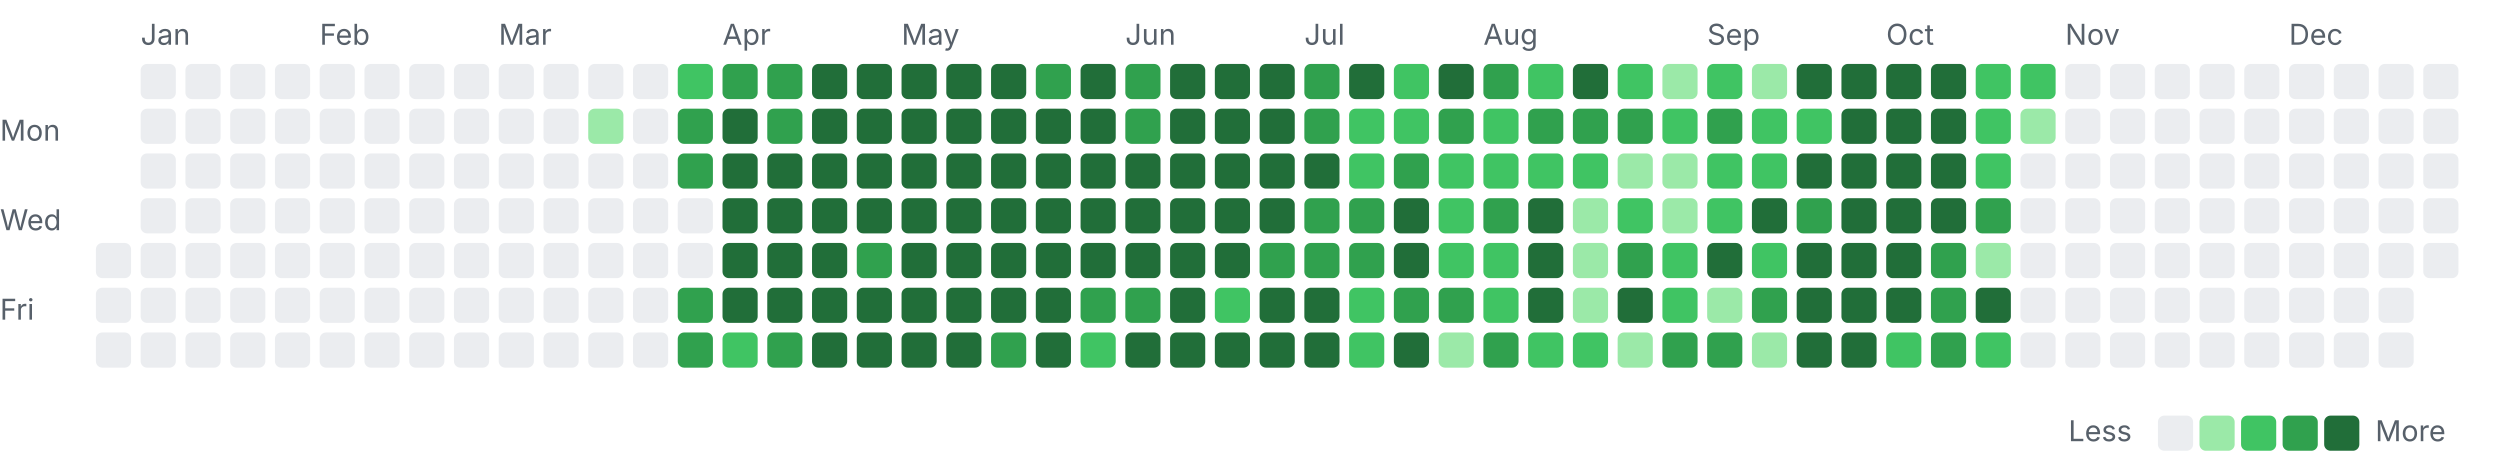
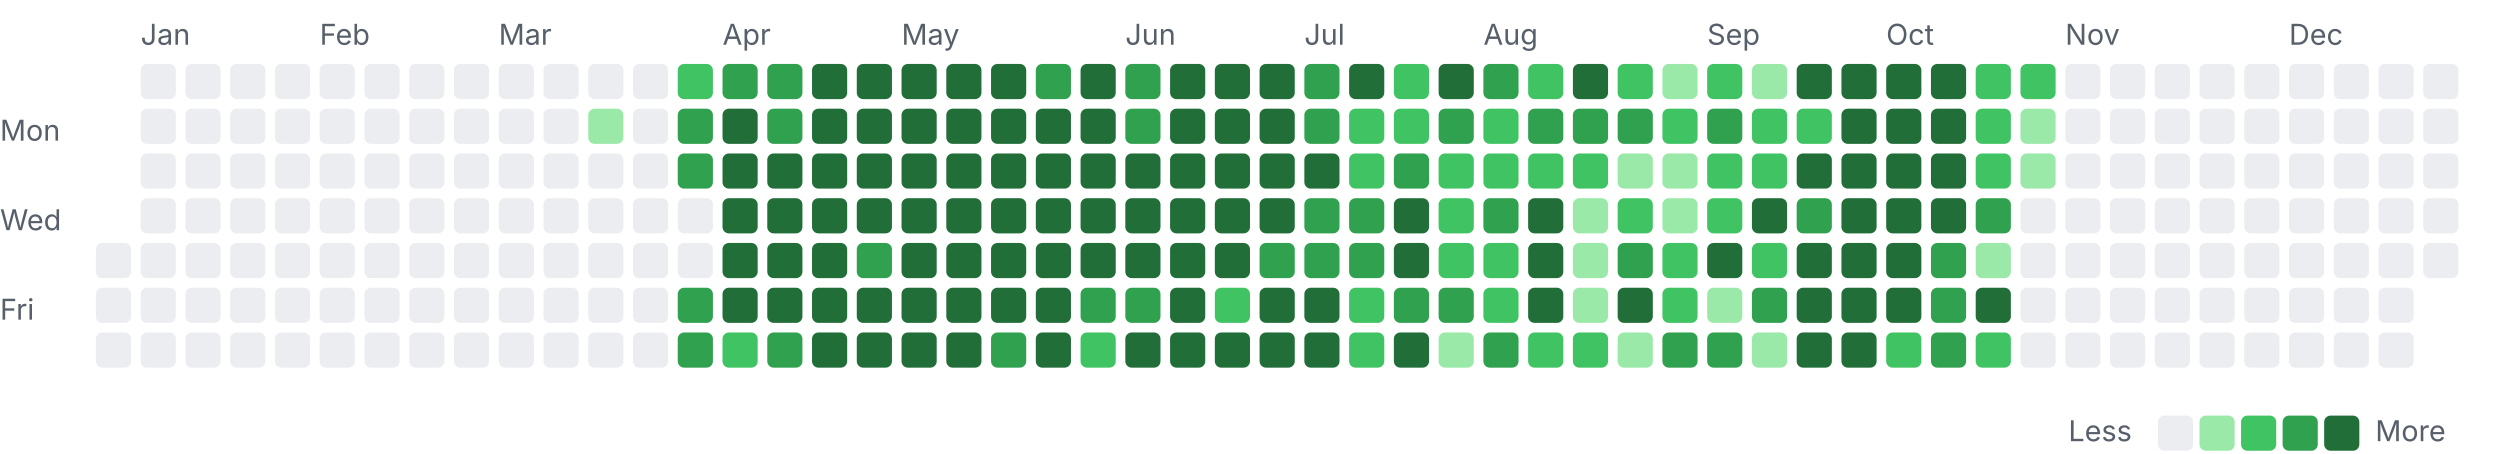
<svg xmlns="http://www.w3.org/2000/svg" width="782" height="142" viewBox="0 0 782 142">
  <style>.l0{fill:#ebedf0}.l1{fill:#9be9a8}.l2{fill:#40c463}.l3{fill:#30a14e}.l4{fill:#216e39} .lbl{fill:#57606a;font:9px -apple-system,Segoe UI,sans-serif}@media(prefers-color-scheme:dark){.l0{fill:#161b22}.l1{fill:#0e4429}.l2{fill:#006d32}.l3{fill:#26a641}.l4{fill:#39d353} .lbl{fill:#8b949e}}</style>
  <text class="lbl" x="44" y="14">Jan</text>
  <text class="lbl" x="100" y="14">Feb</text>
  <text class="lbl" x="156" y="14">Mar</text>
  <text class="lbl" x="226" y="14">Apr</text>
  <text class="lbl" x="282" y="14">May</text>
  <text class="lbl" x="352" y="14">Jun</text>
  <text class="lbl" x="408" y="14">Jul</text>
  <text class="lbl" x="464" y="14">Aug</text>
  <text class="lbl" x="534" y="14">Sep</text>
  <text class="lbl" x="590" y="14">Oct</text>
  <text class="lbl" x="646" y="14">Nov</text>
  <text class="lbl" x="716" y="14">Dec</text>
  <text class="lbl" x="0" y="44">Mon</text>
  <text class="lbl" x="0" y="72">Wed</text>
  <text class="lbl" x="0" y="100">Fri</text>
  <rect class="l0" x="30" y="76" width="11" height="11" rx="2" />
  <rect class="l0" x="30" y="90" width="11" height="11" rx="2" />
  <rect class="l0" x="30" y="104" width="11" height="11" rx="2" />
  <rect class="l0" x="44" y="20" width="11" height="11" rx="2" />
  <rect class="l0" x="44" y="34" width="11" height="11" rx="2" />
  <rect class="l0" x="44" y="48" width="11" height="11" rx="2" />
  <rect class="l0" x="44" y="62" width="11" height="11" rx="2" />
  <rect class="l0" x="44" y="76" width="11" height="11" rx="2" />
  <rect class="l0" x="44" y="90" width="11" height="11" rx="2" />
  <rect class="l0" x="44" y="104" width="11" height="11" rx="2" />
  <rect class="l0" x="58" y="20" width="11" height="11" rx="2" />
  <rect class="l0" x="58" y="34" width="11" height="11" rx="2" />
  <rect class="l0" x="58" y="48" width="11" height="11" rx="2" />
  <rect class="l0" x="58" y="62" width="11" height="11" rx="2" />
  <rect class="l0" x="58" y="76" width="11" height="11" rx="2" />
  <rect class="l0" x="58" y="90" width="11" height="11" rx="2" />
  <rect class="l0" x="58" y="104" width="11" height="11" rx="2" />
  <rect class="l0" x="72" y="20" width="11" height="11" rx="2" />
  <rect class="l0" x="72" y="34" width="11" height="11" rx="2" />
  <rect class="l0" x="72" y="48" width="11" height="11" rx="2" />
  <rect class="l0" x="72" y="62" width="11" height="11" rx="2" />
  <rect class="l0" x="72" y="76" width="11" height="11" rx="2" />
  <rect class="l0" x="72" y="90" width="11" height="11" rx="2" />
  <rect class="l0" x="72" y="104" width="11" height="11" rx="2" />
  <rect class="l0" x="86" y="20" width="11" height="11" rx="2" />
  <rect class="l0" x="86" y="34" width="11" height="11" rx="2" />
  <rect class="l0" x="86" y="48" width="11" height="11" rx="2" />
  <rect class="l0" x="86" y="62" width="11" height="11" rx="2" />
  <rect class="l0" x="86" y="76" width="11" height="11" rx="2" />
  <rect class="l0" x="86" y="90" width="11" height="11" rx="2" />
  <rect class="l0" x="86" y="104" width="11" height="11" rx="2" />
  <rect class="l0" x="100" y="20" width="11" height="11" rx="2" />
  <rect class="l0" x="100" y="34" width="11" height="11" rx="2" />
  <rect class="l0" x="100" y="48" width="11" height="11" rx="2" />
  <rect class="l0" x="100" y="62" width="11" height="11" rx="2" />
  <rect class="l0" x="100" y="76" width="11" height="11" rx="2" />
  <rect class="l0" x="100" y="90" width="11" height="11" rx="2" />
  <rect class="l0" x="100" y="104" width="11" height="11" rx="2" />
  <rect class="l0" x="114" y="20" width="11" height="11" rx="2" />
  <rect class="l0" x="114" y="34" width="11" height="11" rx="2" />
  <rect class="l0" x="114" y="48" width="11" height="11" rx="2" />
  <rect class="l0" x="114" y="62" width="11" height="11" rx="2" />
  <rect class="l0" x="114" y="76" width="11" height="11" rx="2" />
  <rect class="l0" x="114" y="90" width="11" height="11" rx="2" />
  <rect class="l0" x="114" y="104" width="11" height="11" rx="2" />
  <rect class="l0" x="128" y="20" width="11" height="11" rx="2" />
  <rect class="l0" x="128" y="34" width="11" height="11" rx="2" />
  <rect class="l0" x="128" y="48" width="11" height="11" rx="2" />
  <rect class="l0" x="128" y="62" width="11" height="11" rx="2" />
  <rect class="l0" x="128" y="76" width="11" height="11" rx="2" />
  <rect class="l0" x="128" y="90" width="11" height="11" rx="2" />
  <rect class="l0" x="128" y="104" width="11" height="11" rx="2" />
  <rect class="l0" x="142" y="20" width="11" height="11" rx="2" />
  <rect class="l0" x="142" y="34" width="11" height="11" rx="2" />
  <rect class="l0" x="142" y="48" width="11" height="11" rx="2" />
  <rect class="l0" x="142" y="62" width="11" height="11" rx="2" />
  <rect class="l0" x="142" y="76" width="11" height="11" rx="2" />
  <rect class="l0" x="142" y="90" width="11" height="11" rx="2" />
  <rect class="l0" x="142" y="104" width="11" height="11" rx="2" />
  <rect class="l0" x="156" y="20" width="11" height="11" rx="2" />
  <rect class="l0" x="156" y="34" width="11" height="11" rx="2" />
  <rect class="l0" x="156" y="48" width="11" height="11" rx="2" />
  <rect class="l0" x="156" y="62" width="11" height="11" rx="2" />
  <rect class="l0" x="156" y="76" width="11" height="11" rx="2" />
  <rect class="l0" x="156" y="90" width="11" height="11" rx="2" />
  <rect class="l0" x="156" y="104" width="11" height="11" rx="2" />
  <rect class="l0" x="170" y="20" width="11" height="11" rx="2" />
  <rect class="l0" x="170" y="34" width="11" height="11" rx="2" />
  <rect class="l0" x="170" y="48" width="11" height="11" rx="2" />
  <rect class="l0" x="170" y="62" width="11" height="11" rx="2" />
  <rect class="l0" x="170" y="76" width="11" height="11" rx="2" />
  <rect class="l0" x="170" y="90" width="11" height="11" rx="2" />
  <rect class="l0" x="170" y="104" width="11" height="11" rx="2" />
  <rect class="l0" x="184" y="20" width="11" height="11" rx="2" />
  <rect class="l1" x="184" y="34" width="11" height="11" rx="2" />
  <rect class="l0" x="184" y="48" width="11" height="11" rx="2" />
  <rect class="l0" x="184" y="62" width="11" height="11" rx="2" />
  <rect class="l0" x="184" y="76" width="11" height="11" rx="2" />
  <rect class="l0" x="184" y="90" width="11" height="11" rx="2" />
  <rect class="l0" x="184" y="104" width="11" height="11" rx="2" />
  <rect class="l0" x="198" y="20" width="11" height="11" rx="2" />
  <rect class="l0" x="198" y="34" width="11" height="11" rx="2" />
  <rect class="l0" x="198" y="48" width="11" height="11" rx="2" />
  <rect class="l0" x="198" y="62" width="11" height="11" rx="2" />
  <rect class="l0" x="198" y="76" width="11" height="11" rx="2" />
  <rect class="l0" x="198" y="90" width="11" height="11" rx="2" />
  <rect class="l0" x="198" y="104" width="11" height="11" rx="2" />
  <rect class="l2" x="212" y="20" width="11" height="11" rx="2" />
  <rect class="l3" x="212" y="34" width="11" height="11" rx="2" />
  <rect class="l3" x="212" y="48" width="11" height="11" rx="2" />
  <rect class="l0" x="212" y="62" width="11" height="11" rx="2" />
  <rect class="l0" x="212" y="76" width="11" height="11" rx="2" />
  <rect class="l3" x="212" y="90" width="11" height="11" rx="2" />
  <rect class="l3" x="212" y="104" width="11" height="11" rx="2" />
  <rect class="l3" x="226" y="20" width="11" height="11" rx="2" />
  <rect class="l4" x="226" y="34" width="11" height="11" rx="2" />
  <rect class="l4" x="226" y="48" width="11" height="11" rx="2" />
  <rect class="l4" x="226" y="62" width="11" height="11" rx="2" />
  <rect class="l4" x="226" y="76" width="11" height="11" rx="2" />
  <rect class="l4" x="226" y="90" width="11" height="11" rx="2" />
  <rect class="l2" x="226" y="104" width="11" height="11" rx="2" />
  <rect class="l3" x="240" y="20" width="11" height="11" rx="2" />
  <rect class="l3" x="240" y="34" width="11" height="11" rx="2" />
  <rect class="l4" x="240" y="48" width="11" height="11" rx="2" />
  <rect class="l4" x="240" y="62" width="11" height="11" rx="2" />
  <rect class="l4" x="240" y="76" width="11" height="11" rx="2" />
  <rect class="l4" x="240" y="90" width="11" height="11" rx="2" />
  <rect class="l3" x="240" y="104" width="11" height="11" rx="2" />
  <rect class="l4" x="254" y="20" width="11" height="11" rx="2" />
  <rect class="l4" x="254" y="34" width="11" height="11" rx="2" />
  <rect class="l4" x="254" y="48" width="11" height="11" rx="2" />
  <rect class="l4" x="254" y="62" width="11" height="11" rx="2" />
  <rect class="l4" x="254" y="76" width="11" height="11" rx="2" />
  <rect class="l4" x="254" y="90" width="11" height="11" rx="2" />
  <rect class="l4" x="254" y="104" width="11" height="11" rx="2" />
  <rect class="l4" x="268" y="20" width="11" height="11" rx="2" />
  <rect class="l4" x="268" y="34" width="11" height="11" rx="2" />
  <rect class="l4" x="268" y="48" width="11" height="11" rx="2" />
  <rect class="l4" x="268" y="62" width="11" height="11" rx="2" />
  <rect class="l3" x="268" y="76" width="11" height="11" rx="2" />
  <rect class="l4" x="268" y="90" width="11" height="11" rx="2" />
  <rect class="l4" x="268" y="104" width="11" height="11" rx="2" />
  <rect class="l4" x="282" y="20" width="11" height="11" rx="2" />
  <rect class="l4" x="282" y="34" width="11" height="11" rx="2" />
  <rect class="l4" x="282" y="48" width="11" height="11" rx="2" />
  <rect class="l4" x="282" y="62" width="11" height="11" rx="2" />
  <rect class="l4" x="282" y="76" width="11" height="11" rx="2" />
  <rect class="l4" x="282" y="90" width="11" height="11" rx="2" />
  <rect class="l4" x="282" y="104" width="11" height="11" rx="2" />
  <rect class="l4" x="296" y="20" width="11" height="11" rx="2" />
  <rect class="l4" x="296" y="34" width="11" height="11" rx="2" />
  <rect class="l4" x="296" y="48" width="11" height="11" rx="2" />
  <rect class="l4" x="296" y="62" width="11" height="11" rx="2" />
  <rect class="l4" x="296" y="76" width="11" height="11" rx="2" />
  <rect class="l4" x="296" y="90" width="11" height="11" rx="2" />
  <rect class="l4" x="296" y="104" width="11" height="11" rx="2" />
  <rect class="l4" x="310" y="20" width="11" height="11" rx="2" />
  <rect class="l4" x="310" y="34" width="11" height="11" rx="2" />
  <rect class="l4" x="310" y="48" width="11" height="11" rx="2" />
  <rect class="l4" x="310" y="62" width="11" height="11" rx="2" />
  <rect class="l4" x="310" y="76" width="11" height="11" rx="2" />
  <rect class="l4" x="310" y="90" width="11" height="11" rx="2" />
  <rect class="l3" x="310" y="104" width="11" height="11" rx="2" />
  <rect class="l3" x="324" y="20" width="11" height="11" rx="2" />
  <rect class="l4" x="324" y="34" width="11" height="11" rx="2" />
  <rect class="l4" x="324" y="48" width="11" height="11" rx="2" />
  <rect class="l4" x="324" y="62" width="11" height="11" rx="2" />
  <rect class="l4" x="324" y="76" width="11" height="11" rx="2" />
  <rect class="l4" x="324" y="90" width="11" height="11" rx="2" />
  <rect class="l4" x="324" y="104" width="11" height="11" rx="2" />
  <rect class="l4" x="338" y="20" width="11" height="11" rx="2" />
  <rect class="l4" x="338" y="34" width="11" height="11" rx="2" />
  <rect class="l4" x="338" y="48" width="11" height="11" rx="2" />
  <rect class="l4" x="338" y="62" width="11" height="11" rx="2" />
  <rect class="l4" x="338" y="76" width="11" height="11" rx="2" />
  <rect class="l3" x="338" y="90" width="11" height="11" rx="2" />
  <rect class="l2" x="338" y="104" width="11" height="11" rx="2" />
  <rect class="l3" x="352" y="20" width="11" height="11" rx="2" />
  <rect class="l3" x="352" y="34" width="11" height="11" rx="2" />
  <rect class="l4" x="352" y="48" width="11" height="11" rx="2" />
  <rect class="l4" x="352" y="62" width="11" height="11" rx="2" />
  <rect class="l4" x="352" y="76" width="11" height="11" rx="2" />
  <rect class="l3" x="352" y="90" width="11" height="11" rx="2" />
  <rect class="l4" x="352" y="104" width="11" height="11" rx="2" />
  <rect class="l4" x="366" y="20" width="11" height="11" rx="2" />
  <rect class="l4" x="366" y="34" width="11" height="11" rx="2" />
  <rect class="l4" x="366" y="48" width="11" height="11" rx="2" />
  <rect class="l4" x="366" y="62" width="11" height="11" rx="2" />
  <rect class="l4" x="366" y="76" width="11" height="11" rx="2" />
  <rect class="l4" x="366" y="90" width="11" height="11" rx="2" />
  <rect class="l4" x="366" y="104" width="11" height="11" rx="2" />
  <rect class="l4" x="380" y="20" width="11" height="11" rx="2" />
  <rect class="l4" x="380" y="34" width="11" height="11" rx="2" />
  <rect class="l4" x="380" y="48" width="11" height="11" rx="2" />
  <rect class="l4" x="380" y="62" width="11" height="11" rx="2" />
  <rect class="l4" x="380" y="76" width="11" height="11" rx="2" />
  <rect class="l2" x="380" y="90" width="11" height="11" rx="2" />
  <rect class="l4" x="380" y="104" width="11" height="11" rx="2" />
  <rect class="l4" x="394" y="20" width="11" height="11" rx="2" />
  <rect class="l4" x="394" y="34" width="11" height="11" rx="2" />
  <rect class="l4" x="394" y="48" width="11" height="11" rx="2" />
  <rect class="l4" x="394" y="62" width="11" height="11" rx="2" />
  <rect class="l3" x="394" y="76" width="11" height="11" rx="2" />
  <rect class="l4" x="394" y="90" width="11" height="11" rx="2" />
  <rect class="l4" x="394" y="104" width="11" height="11" rx="2" />
  <rect class="l3" x="408" y="20" width="11" height="11" rx="2" />
  <rect class="l3" x="408" y="34" width="11" height="11" rx="2" />
  <rect class="l4" x="408" y="48" width="11" height="11" rx="2" />
  <rect class="l3" x="408" y="62" width="11" height="11" rx="2" />
  <rect class="l3" x="408" y="76" width="11" height="11" rx="2" />
  <rect class="l4" x="408" y="90" width="11" height="11" rx="2" />
  <rect class="l4" x="408" y="104" width="11" height="11" rx="2" />
  <rect class="l4" x="422" y="20" width="11" height="11" rx="2" />
  <rect class="l2" x="422" y="34" width="11" height="11" rx="2" />
  <rect class="l2" x="422" y="48" width="11" height="11" rx="2" />
  <rect class="l3" x="422" y="62" width="11" height="11" rx="2" />
  <rect class="l3" x="422" y="76" width="11" height="11" rx="2" />
  <rect class="l2" x="422" y="90" width="11" height="11" rx="2" />
  <rect class="l2" x="422" y="104" width="11" height="11" rx="2" />
  <rect class="l2" x="436" y="20" width="11" height="11" rx="2" />
  <rect class="l2" x="436" y="34" width="11" height="11" rx="2" />
  <rect class="l3" x="436" y="48" width="11" height="11" rx="2" />
  <rect class="l4" x="436" y="62" width="11" height="11" rx="2" />
  <rect class="l4" x="436" y="76" width="11" height="11" rx="2" />
  <rect class="l3" x="436" y="90" width="11" height="11" rx="2" />
  <rect class="l4" x="436" y="104" width="11" height="11" rx="2" />
  <rect class="l4" x="450" y="20" width="11" height="11" rx="2" />
  <rect class="l3" x="450" y="34" width="11" height="11" rx="2" />
  <rect class="l2" x="450" y="48" width="11" height="11" rx="2" />
  <rect class="l2" x="450" y="62" width="11" height="11" rx="2" />
  <rect class="l2" x="450" y="76" width="11" height="11" rx="2" />
  <rect class="l3" x="450" y="90" width="11" height="11" rx="2" />
  <rect class="l1" x="450" y="104" width="11" height="11" rx="2" />
  <rect class="l3" x="464" y="20" width="11" height="11" rx="2" />
  <rect class="l2" x="464" y="34" width="11" height="11" rx="2" />
  <rect class="l2" x="464" y="48" width="11" height="11" rx="2" />
  <rect class="l3" x="464" y="62" width="11" height="11" rx="2" />
  <rect class="l2" x="464" y="76" width="11" height="11" rx="2" />
  <rect class="l2" x="464" y="90" width="11" height="11" rx="2" />
  <rect class="l3" x="464" y="104" width="11" height="11" rx="2" />
  <rect class="l2" x="478" y="20" width="11" height="11" rx="2" />
  <rect class="l3" x="478" y="34" width="11" height="11" rx="2" />
  <rect class="l2" x="478" y="48" width="11" height="11" rx="2" />
  <rect class="l4" x="478" y="62" width="11" height="11" rx="2" />
  <rect class="l4" x="478" y="76" width="11" height="11" rx="2" />
  <rect class="l4" x="478" y="90" width="11" height="11" rx="2" />
  <rect class="l2" x="478" y="104" width="11" height="11" rx="2" />
  <rect class="l4" x="492" y="20" width="11" height="11" rx="2" />
  <rect class="l3" x="492" y="34" width="11" height="11" rx="2" />
  <rect class="l2" x="492" y="48" width="11" height="11" rx="2" />
  <rect class="l1" x="492" y="62" width="11" height="11" rx="2" />
  <rect class="l1" x="492" y="76" width="11" height="11" rx="2" />
  <rect class="l1" x="492" y="90" width="11" height="11" rx="2" />
  <rect class="l2" x="492" y="104" width="11" height="11" rx="2" />
  <rect class="l2" x="506" y="20" width="11" height="11" rx="2" />
  <rect class="l3" x="506" y="34" width="11" height="11" rx="2" />
  <rect class="l1" x="506" y="48" width="11" height="11" rx="2" />
  <rect class="l2" x="506" y="62" width="11" height="11" rx="2" />
  <rect class="l3" x="506" y="76" width="11" height="11" rx="2" />
  <rect class="l4" x="506" y="90" width="11" height="11" rx="2" />
  <rect class="l1" x="506" y="104" width="11" height="11" rx="2" />
  <rect class="l1" x="520" y="20" width="11" height="11" rx="2" />
  <rect class="l2" x="520" y="34" width="11" height="11" rx="2" />
  <rect class="l1" x="520" y="48" width="11" height="11" rx="2" />
  <rect class="l1" x="520" y="62" width="11" height="11" rx="2" />
  <rect class="l2" x="520" y="76" width="11" height="11" rx="2" />
  <rect class="l2" x="520" y="90" width="11" height="11" rx="2" />
  <rect class="l3" x="520" y="104" width="11" height="11" rx="2" />
  <rect class="l2" x="534" y="20" width="11" height="11" rx="2" />
  <rect class="l3" x="534" y="34" width="11" height="11" rx="2" />
  <rect class="l2" x="534" y="48" width="11" height="11" rx="2" />
  <rect class="l2" x="534" y="62" width="11" height="11" rx="2" />
  <rect class="l4" x="534" y="76" width="11" height="11" rx="2" />
  <rect class="l1" x="534" y="90" width="11" height="11" rx="2" />
  <rect class="l3" x="534" y="104" width="11" height="11" rx="2" />
  <rect class="l1" x="548" y="20" width="11" height="11" rx="2" />
  <rect class="l2" x="548" y="34" width="11" height="11" rx="2" />
  <rect class="l2" x="548" y="48" width="11" height="11" rx="2" />
  <rect class="l4" x="548" y="62" width="11" height="11" rx="2" />
  <rect class="l2" x="548" y="76" width="11" height="11" rx="2" />
  <rect class="l3" x="548" y="90" width="11" height="11" rx="2" />
  <rect class="l1" x="548" y="104" width="11" height="11" rx="2" />
  <rect class="l4" x="562" y="20" width="11" height="11" rx="2" />
  <rect class="l2" x="562" y="34" width="11" height="11" rx="2" />
  <rect class="l4" x="562" y="48" width="11" height="11" rx="2" />
  <rect class="l3" x="562" y="62" width="11" height="11" rx="2" />
  <rect class="l4" x="562" y="76" width="11" height="11" rx="2" />
  <rect class="l4" x="562" y="90" width="11" height="11" rx="2" />
  <rect class="l4" x="562" y="104" width="11" height="11" rx="2" />
  <rect class="l4" x="576" y="20" width="11" height="11" rx="2" />
  <rect class="l4" x="576" y="34" width="11" height="11" rx="2" />
  <rect class="l4" x="576" y="48" width="11" height="11" rx="2" />
  <rect class="l4" x="576" y="62" width="11" height="11" rx="2" />
  <rect class="l4" x="576" y="76" width="11" height="11" rx="2" />
  <rect class="l4" x="576" y="90" width="11" height="11" rx="2" />
  <rect class="l4" x="576" y="104" width="11" height="11" rx="2" />
  <rect class="l4" x="590" y="20" width="11" height="11" rx="2" />
  <rect class="l4" x="590" y="34" width="11" height="11" rx="2" />
  <rect class="l4" x="590" y="48" width="11" height="11" rx="2" />
  <rect class="l4" x="590" y="62" width="11" height="11" rx="2" />
  <rect class="l4" x="590" y="76" width="11" height="11" rx="2" />
  <rect class="l4" x="590" y="90" width="11" height="11" rx="2" />
  <rect class="l2" x="590" y="104" width="11" height="11" rx="2" />
  <rect class="l4" x="604" y="20" width="11" height="11" rx="2" />
  <rect class="l4" x="604" y="34" width="11" height="11" rx="2" />
  <rect class="l4" x="604" y="48" width="11" height="11" rx="2" />
  <rect class="l4" x="604" y="62" width="11" height="11" rx="2" />
  <rect class="l3" x="604" y="76" width="11" height="11" rx="2" />
  <rect class="l3" x="604" y="90" width="11" height="11" rx="2" />
  <rect class="l3" x="604" y="104" width="11" height="11" rx="2" />
  <rect class="l2" x="618" y="20" width="11" height="11" rx="2" />
  <rect class="l2" x="618" y="34" width="11" height="11" rx="2" />
  <rect class="l2" x="618" y="48" width="11" height="11" rx="2" />
  <rect class="l3" x="618" y="62" width="11" height="11" rx="2" />
  <rect class="l1" x="618" y="76" width="11" height="11" rx="2" />
  <rect class="l4" x="618" y="90" width="11" height="11" rx="2" />
  <rect class="l2" x="618" y="104" width="11" height="11" rx="2" />
  <rect class="l2" x="632" y="20" width="11" height="11" rx="2" />
  <rect class="l1" x="632" y="34" width="11" height="11" rx="2" />
-   <rect class="l0" x="632" y="48" width="11" height="11" rx="2" />
+   <rect class="l1" x="632" y="48" width="11" height="11" rx="2" />
  <rect class="l0" x="632" y="62" width="11" height="11" rx="2" />
  <rect class="l0" x="632" y="76" width="11" height="11" rx="2" />
  <rect class="l0" x="632" y="90" width="11" height="11" rx="2" />
  <rect class="l0" x="632" y="104" width="11" height="11" rx="2" />
  <rect class="l0" x="646" y="20" width="11" height="11" rx="2" />
  <rect class="l0" x="646" y="34" width="11" height="11" rx="2" />
  <rect class="l0" x="646" y="48" width="11" height="11" rx="2" />
  <rect class="l0" x="646" y="62" width="11" height="11" rx="2" />
  <rect class="l0" x="646" y="76" width="11" height="11" rx="2" />
  <rect class="l0" x="646" y="90" width="11" height="11" rx="2" />
  <rect class="l0" x="646" y="104" width="11" height="11" rx="2" />
  <rect class="l0" x="660" y="20" width="11" height="11" rx="2" />
  <rect class="l0" x="660" y="34" width="11" height="11" rx="2" />
  <rect class="l0" x="660" y="48" width="11" height="11" rx="2" />
  <rect class="l0" x="660" y="62" width="11" height="11" rx="2" />
  <rect class="l0" x="660" y="76" width="11" height="11" rx="2" />
  <rect class="l0" x="660" y="90" width="11" height="11" rx="2" />
  <rect class="l0" x="660" y="104" width="11" height="11" rx="2" />
  <rect class="l0" x="674" y="20" width="11" height="11" rx="2" />
  <rect class="l0" x="674" y="34" width="11" height="11" rx="2" />
  <rect class="l0" x="674" y="48" width="11" height="11" rx="2" />
  <rect class="l0" x="674" y="62" width="11" height="11" rx="2" />
  <rect class="l0" x="674" y="76" width="11" height="11" rx="2" />
  <rect class="l0" x="674" y="90" width="11" height="11" rx="2" />
  <rect class="l0" x="674" y="104" width="11" height="11" rx="2" />
  <rect class="l0" x="688" y="20" width="11" height="11" rx="2" />
  <rect class="l0" x="688" y="34" width="11" height="11" rx="2" />
  <rect class="l0" x="688" y="48" width="11" height="11" rx="2" />
  <rect class="l0" x="688" y="62" width="11" height="11" rx="2" />
  <rect class="l0" x="688" y="76" width="11" height="11" rx="2" />
  <rect class="l0" x="688" y="90" width="11" height="11" rx="2" />
  <rect class="l0" x="688" y="104" width="11" height="11" rx="2" />
  <rect class="l0" x="702" y="20" width="11" height="11" rx="2" />
  <rect class="l0" x="702" y="34" width="11" height="11" rx="2" />
  <rect class="l0" x="702" y="48" width="11" height="11" rx="2" />
  <rect class="l0" x="702" y="62" width="11" height="11" rx="2" />
  <rect class="l0" x="702" y="76" width="11" height="11" rx="2" />
  <rect class="l0" x="702" y="90" width="11" height="11" rx="2" />
  <rect class="l0" x="702" y="104" width="11" height="11" rx="2" />
  <rect class="l0" x="716" y="20" width="11" height="11" rx="2" />
  <rect class="l0" x="716" y="34" width="11" height="11" rx="2" />
  <rect class="l0" x="716" y="48" width="11" height="11" rx="2" />
  <rect class="l0" x="716" y="62" width="11" height="11" rx="2" />
  <rect class="l0" x="716" y="76" width="11" height="11" rx="2" />
  <rect class="l0" x="716" y="90" width="11" height="11" rx="2" />
  <rect class="l0" x="716" y="104" width="11" height="11" rx="2" />
  <rect class="l0" x="730" y="20" width="11" height="11" rx="2" />
  <rect class="l0" x="730" y="34" width="11" height="11" rx="2" />
  <rect class="l0" x="730" y="48" width="11" height="11" rx="2" />
  <rect class="l0" x="730" y="62" width="11" height="11" rx="2" />
  <rect class="l0" x="730" y="76" width="11" height="11" rx="2" />
  <rect class="l0" x="730" y="90" width="11" height="11" rx="2" />
  <rect class="l0" x="730" y="104" width="11" height="11" rx="2" />
  <rect class="l0" x="744" y="20" width="11" height="11" rx="2" />
  <rect class="l0" x="744" y="34" width="11" height="11" rx="2" />
  <rect class="l0" x="744" y="48" width="11" height="11" rx="2" />
  <rect class="l0" x="744" y="62" width="11" height="11" rx="2" />
  <rect class="l0" x="744" y="76" width="11" height="11" rx="2" />
  <rect class="l0" x="744" y="90" width="11" height="11" rx="2" />
  <rect class="l0" x="744" y="104" width="11" height="11" rx="2" />
  <rect class="l0" x="758" y="20" width="11" height="11" rx="2" />
  <rect class="l0" x="758" y="34" width="11" height="11" rx="2" />
  <rect class="l0" x="758" y="48" width="11" height="11" rx="2" />
  <rect class="l0" x="758" y="62" width="11" height="11" rx="2" />
  <rect class="l0" x="758" y="76" width="11" height="11" rx="2" />
  <text class="lbl" x="647" y="138">Less</text>
  <rect class="l0" x="675" y="130" width="11" height="11" rx="2" />
  <rect class="l1" x="688" y="130" width="11" height="11" rx="2" />
  <rect class="l2" x="701" y="130" width="11" height="11" rx="2" />
  <rect class="l3" x="714" y="130" width="11" height="11" rx="2" />
  <rect class="l4" x="727" y="130" width="11" height="11" rx="2" />
  <text class="lbl" x="743" y="138">More</text>
</svg>
